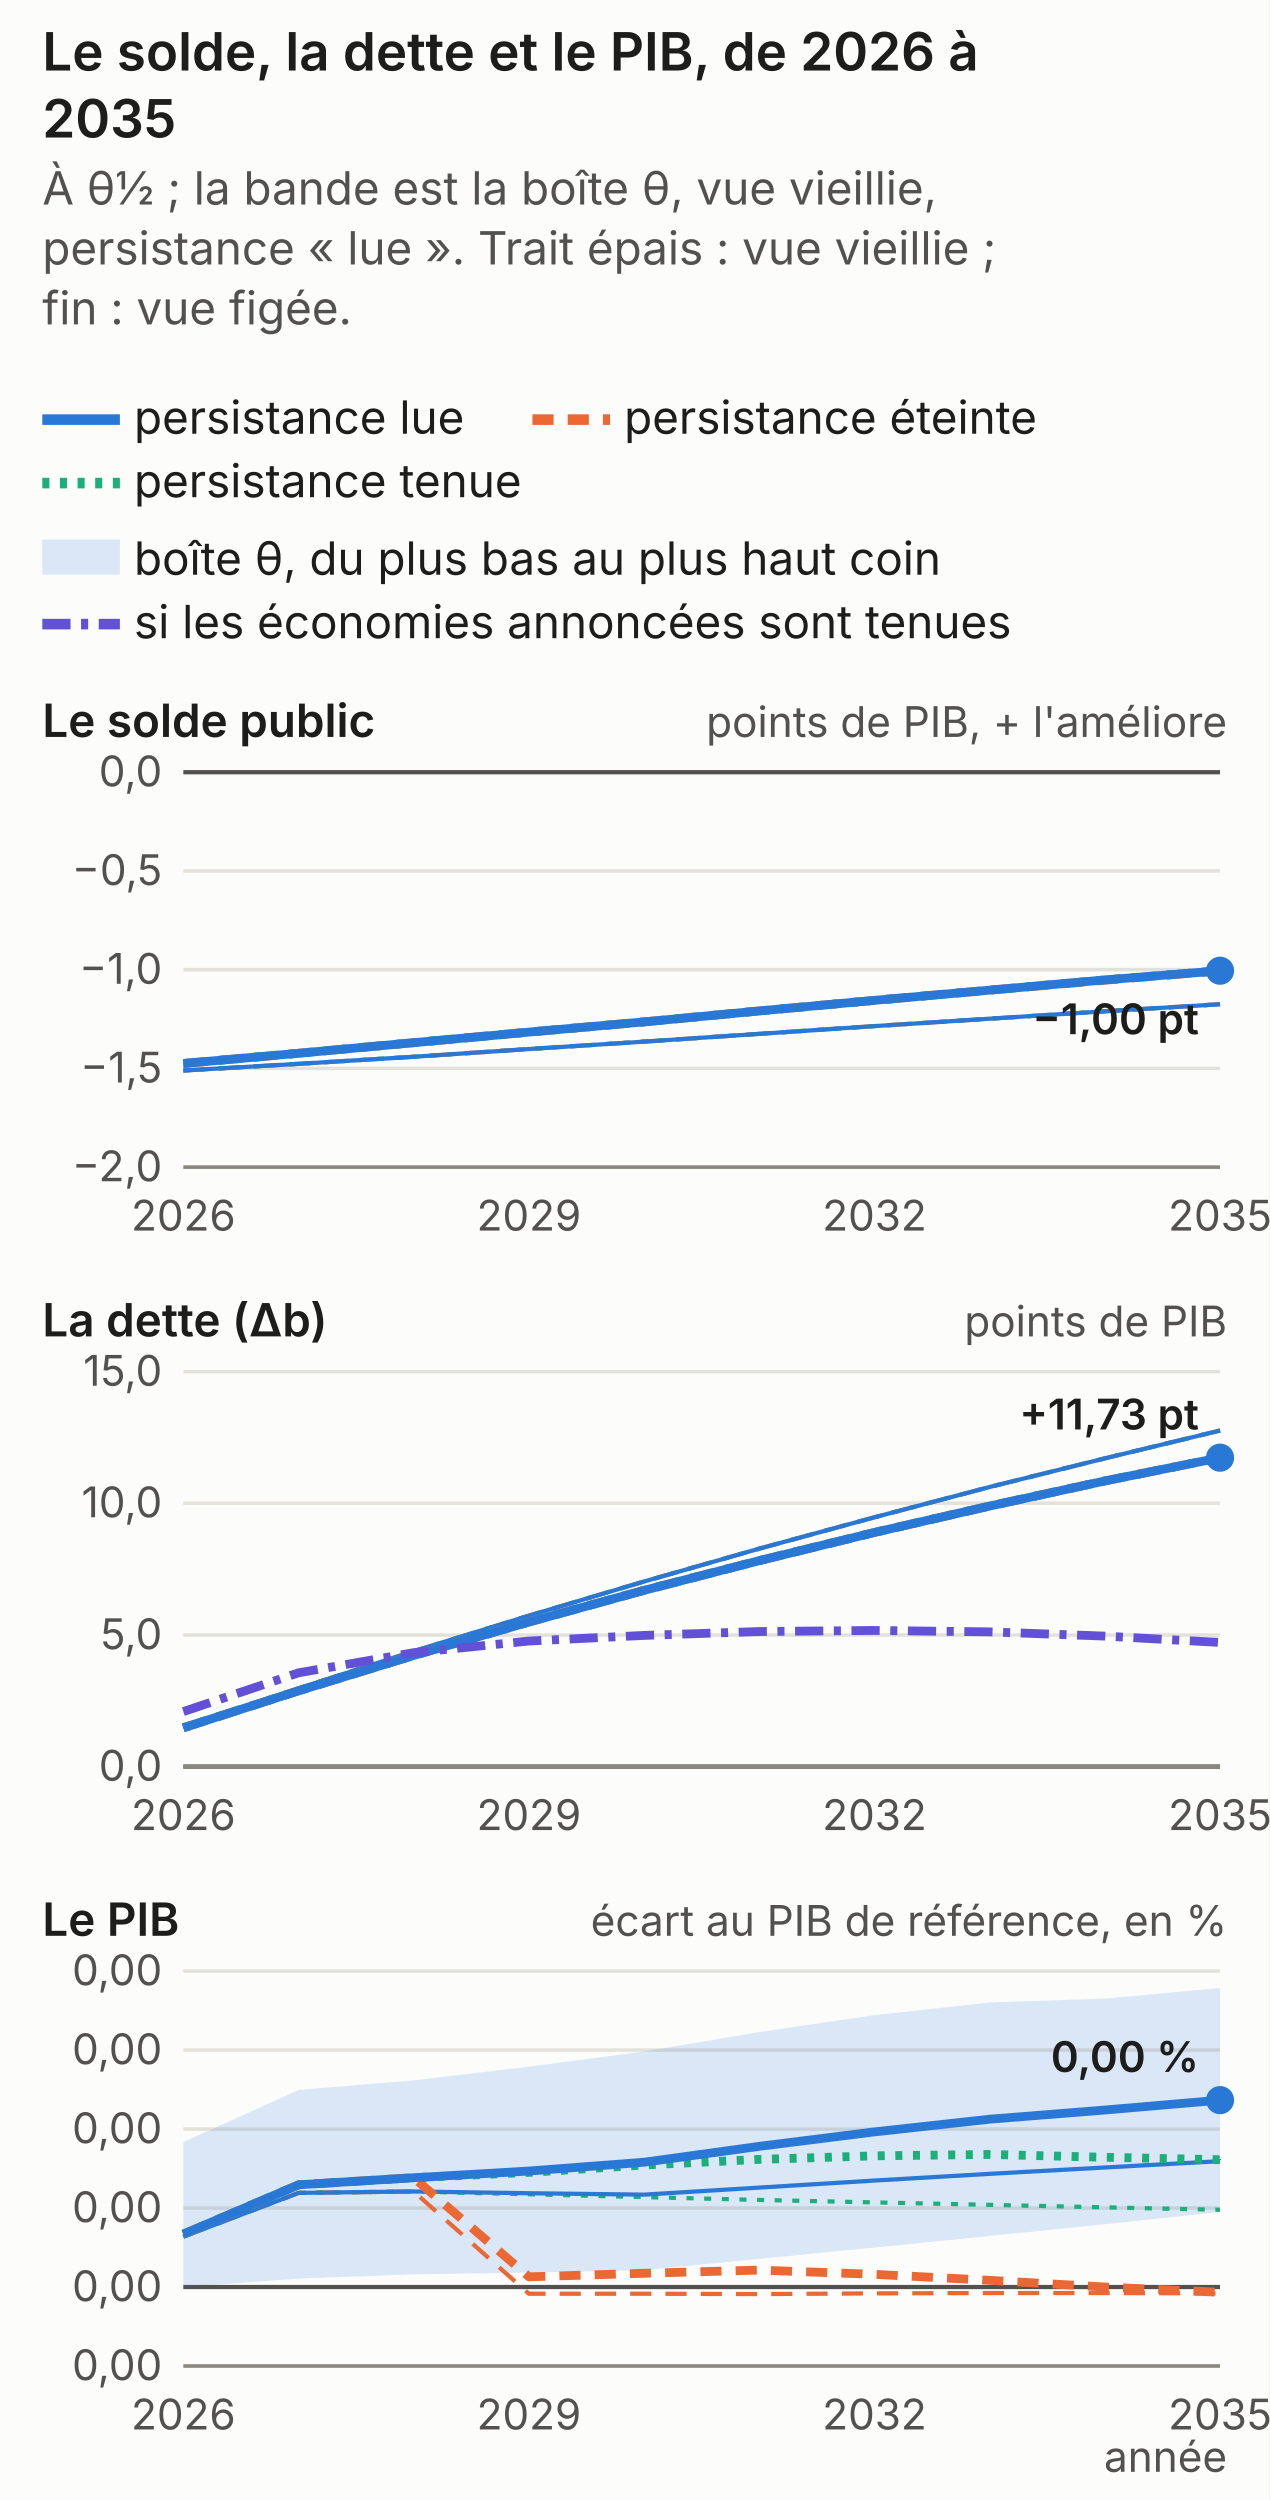
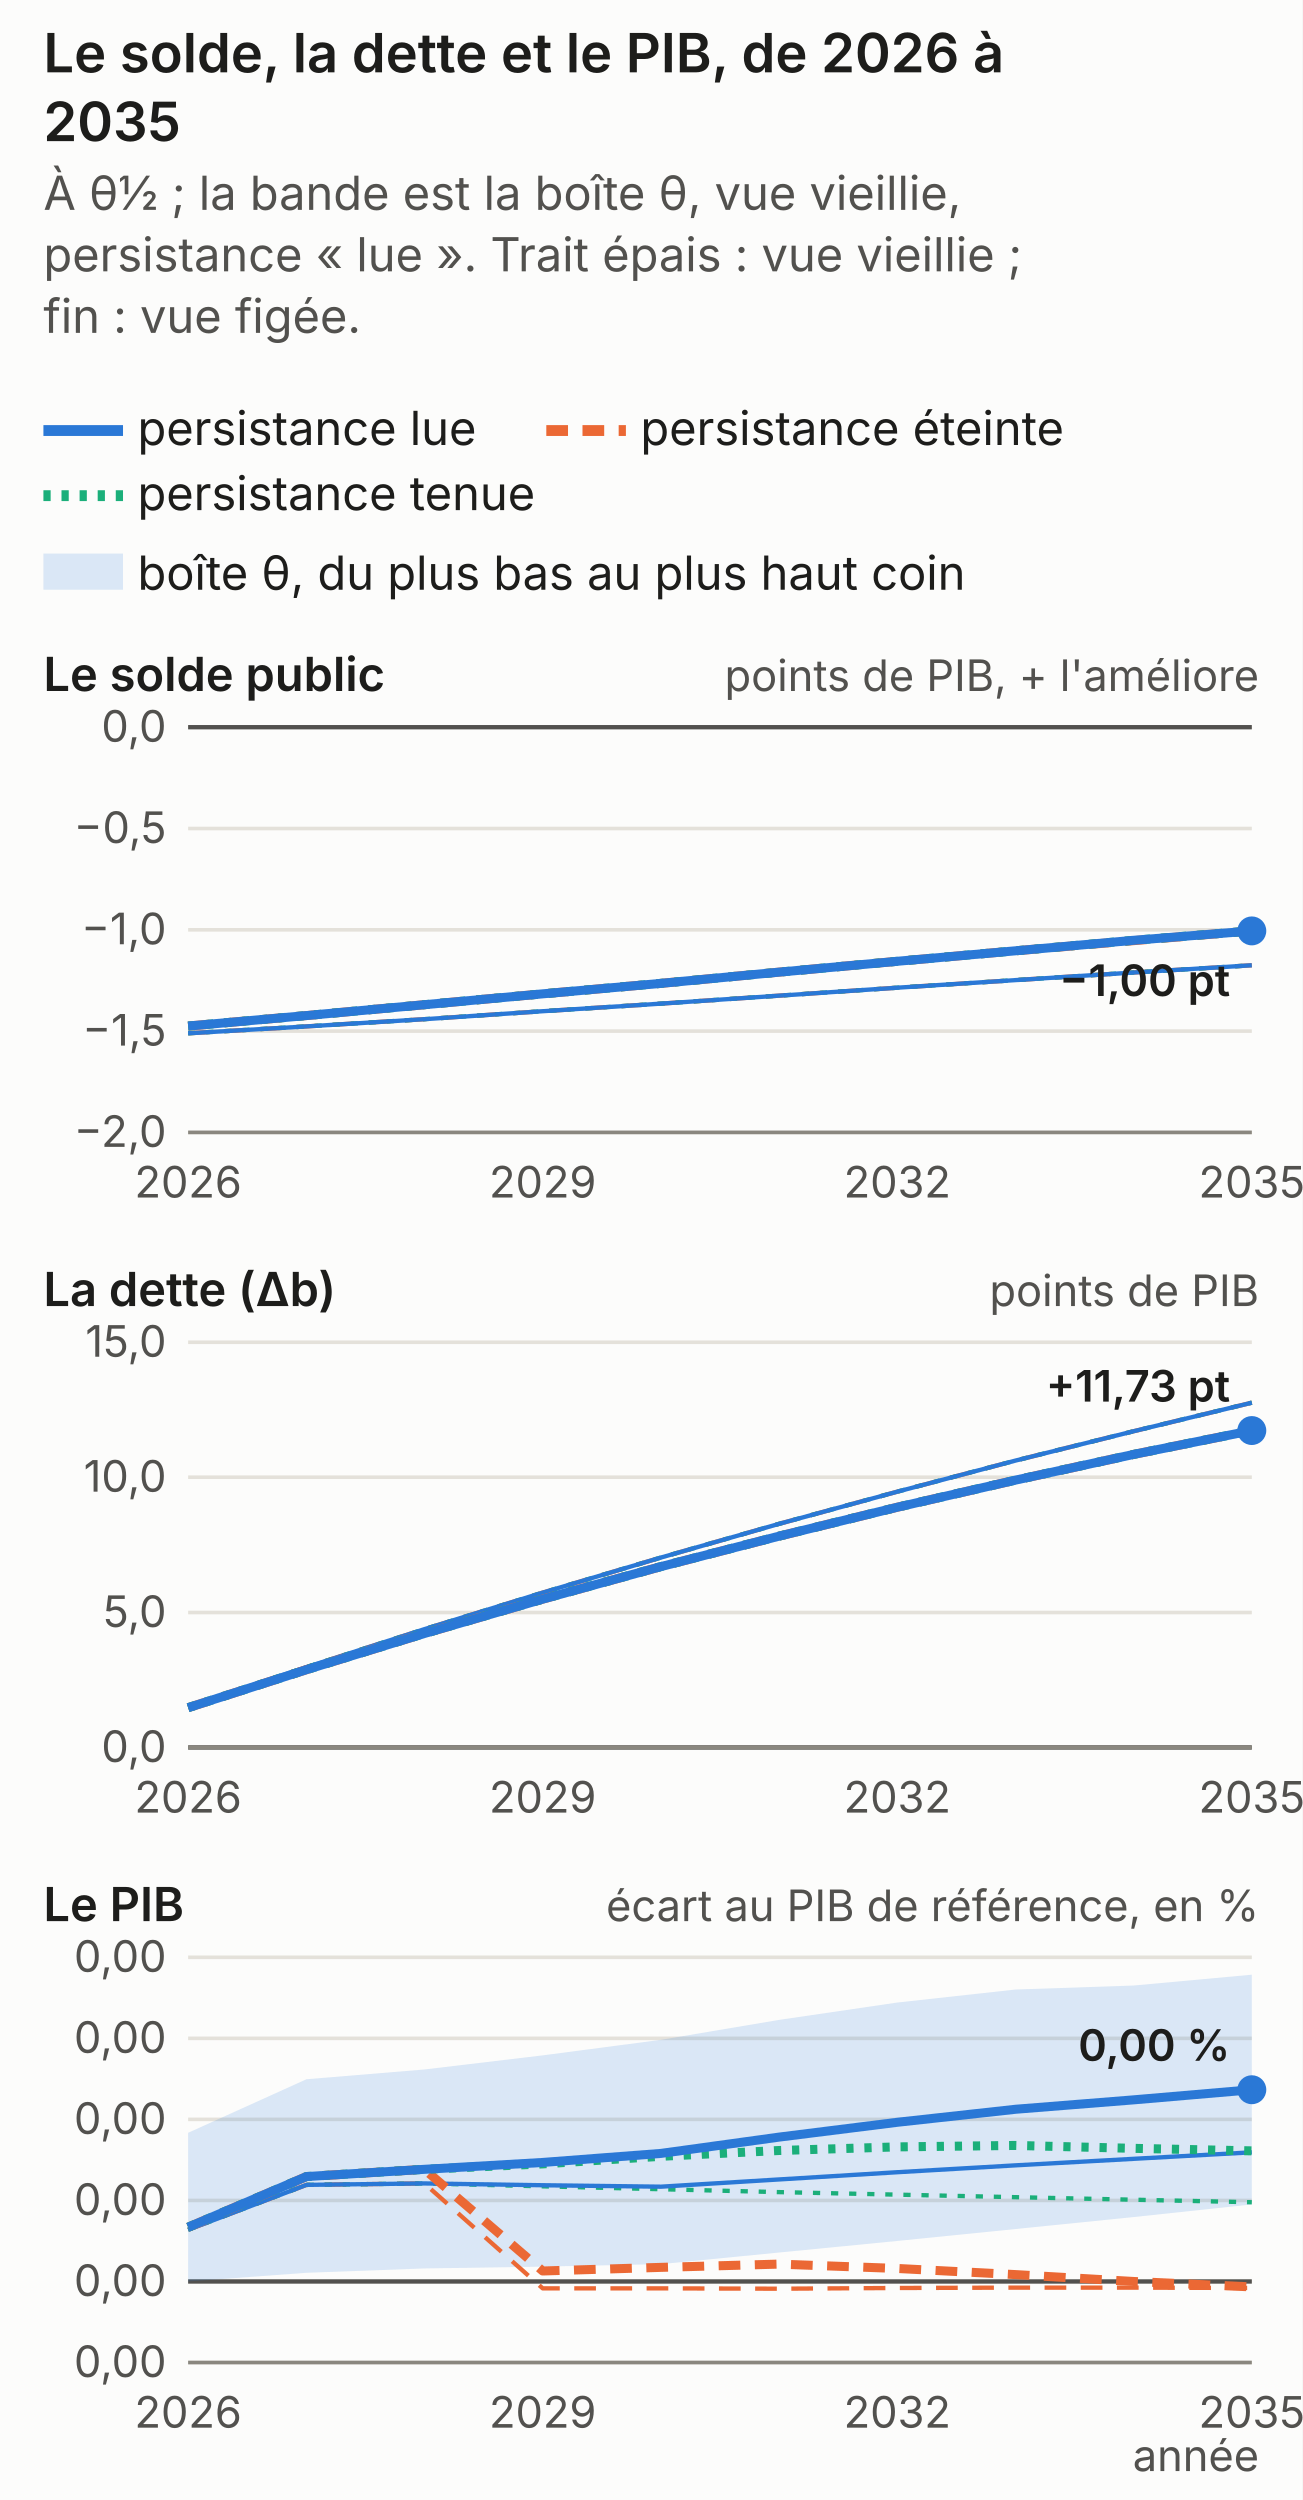
- <svg xmlns="http://www.w3.org/2000/svg" viewBox="0 0 360 709" width="360" height="709" role="img" aria-labelledby="pres2027_philippe_programme-trajectoire-t pres2027_philippe_programme-trajectoire-d" font-size="13">
+ <svg xmlns="http://www.w3.org/2000/svg" viewBox="0 0 360 691" width="360" height="691" role="img" aria-labelledby="pres2027_philippe_programme-trajectoire-t pres2027_philippe_programme-trajectoire-d" font-size="13">
  <style>.g-fond{fill:#fcfcfb}.g-encre{fill:#1d1d1b}.g-doux{fill:#52514e}
.g-axe{stroke:#8a877f}.g-grille{stroke:#e4e1da}.g-zero{stroke:#52514e}
.g-s1{stroke:#2a78d6}.g-s2{stroke:#eb6834}.g-s3{stroke:#1baf7a}.g-s4{stroke:#6250d6}
.g-f1{fill:#2a78d6}.g-f2{fill:#eb6834}.g-f3{fill:#1baf7a}.g-f4{fill:#6250d6}
.g-bande{fill:#2a78d6;fill-opacity:.16}.g-plus{fill:#2a78d6}.g-moins{fill:#e34948}
.g-total{fill:#52514e}.g-lien{stroke:#8a877f}.g-sur{fill:#ffffff}
@media (prefers-color-scheme: dark){
.g-fond{fill:#1a1a19}.g-encre{fill:#ece9e2}.g-doux{fill:#c3c2b7}
.g-axe{stroke:#8f8b80}.g-grille{stroke:#33322f}.g-zero{stroke:#c3c2b7}
.g-s1{stroke:#3987e5}.g-s2{stroke:#d95926}.g-s3{stroke:#199e70}.g-s4{stroke:#9085e9}
.g-f1{fill:#3987e5}.g-f2{fill:#d95926}.g-f3{fill:#199e70}.g-f4{fill:#9085e9}
.g-bande{fill:#3987e5;fill-opacity:.24}.g-plus{fill:#3987e5}.g-moins{fill:#e66767}
.g-total{fill:#c3c2b7}.g-lien{stroke:#8f8b80}}
text{font-family:system-ui,-apple-system,"Segoe UI",sans-serif}</style>
-   <rect class="g-fond" fill="#fcfcfb" x="0" y="0" width="360" height="709" />
+   <rect class="g-fond" fill="#fcfcfb" x="0" y="0" width="360" height="691" />
  <text class="g-encre" fill="#1d1d1b" x="12" y="20" text-anchor="start" font-size="15" font-weight="600">Le solde, la dette et le PIB, de 2026 à</text>
  <text class="g-encre" fill="#1d1d1b" x="12" y="39" text-anchor="start" font-size="15" font-weight="600">2035</text>
  <text class="g-doux" fill="#52514e" x="12" y="58" text-anchor="start">À θ½ ; la bande est la boîte θ, vue vieillie,</text>
  <text class="g-doux" fill="#52514e" x="12" y="75" text-anchor="start">persistance « lue ». Trait épais : vue vieillie ;</text>
  <text class="g-doux" fill="#52514e" x="12" y="92" text-anchor="start">fin : vue figée.</text>
  <line class="g-s1" stroke="#2a78d6" stroke-width="3" x1="12" y1="119" x2="34" y2="119" />
  <text class="g-encre" fill="#1d1d1b" x="38" y="123" text-anchor="start">persistance lue</text>
  <line class="g-s2" stroke="#eb6834" stroke-width="3" stroke-dasharray="6 4" x1="151" y1="119" x2="173" y2="119" />
  <text class="g-encre" fill="#1d1d1b" x="177" y="123" text-anchor="start">persistance éteinte</text>
  <line class="g-s3" stroke="#1baf7a" stroke-width="3" stroke-dasharray="2 3" x1="12" y1="137" x2="34" y2="137" />
  <text class="g-encre" fill="#1d1d1b" x="38" y="141" text-anchor="start">persistance tenue</text>
  <rect class="g-bande" fill="#2a78d6" fill-opacity=".16" x="12" y="153" width="22" height="10" />
  <text class="g-encre" fill="#1d1d1b" x="38" y="163" text-anchor="start">boîte θ, du plus bas au plus haut coin</text>
-   <line class="g-s4" stroke="#6250d6" stroke-width="3" stroke-dasharray="8 3 2 3" x1="12" y1="177" x2="34" y2="177" />
-   <text class="g-encre" fill="#1d1d1b" x="38" y="181" text-anchor="start">si les économies annoncées sont tenues</text>
-   <text class="g-encre" fill="#1d1d1b" x="12" y="209" text-anchor="start" font-weight="600">Le solde public</text>
-   <text class="g-doux" fill="#52514e" x="348" y="209" text-anchor="end" font-size="12">points de PIB, + l'améliore</text>
-   <line class="g-grille" stroke="#e4e1da" stroke-width="1" x1="52" y1="331" x2="346" y2="331" />
-   <text class="g-doux" fill="#52514e" x="46" y="335" text-anchor="end" font-size="12">−2,0</text>
-   <line class="g-grille" stroke="#e4e1da" stroke-width="1" x1="52" y1="303" x2="346" y2="303" />
-   <text class="g-doux" fill="#52514e" x="46" y="307" text-anchor="end" font-size="12">−1,5</text>
-   <line class="g-grille" stroke="#e4e1da" stroke-width="1" x1="52" y1="275" x2="346" y2="275" />
-   <text class="g-doux" fill="#52514e" x="46" y="279" text-anchor="end" font-size="12">−1,0</text>
-   <line class="g-grille" stroke="#e4e1da" stroke-width="1" x1="52" y1="247" x2="346" y2="247" />
-   <text class="g-doux" fill="#52514e" x="46" y="251" text-anchor="end" font-size="12">−0,5</text>
-   <line class="g-grille" stroke="#e4e1da" stroke-width="1" x1="52" y1="219" x2="346" y2="219" />
-   <text class="g-doux" fill="#52514e" x="46" y="223" text-anchor="end" font-size="12">0,0</text>
-   <line class="g-zero" stroke="#52514e" stroke-width="1.2" x1="52" y1="219" x2="346" y2="219" />
-   <polygon class="g-bande" fill="#2a78d6" fill-opacity=".16" points="52,301.6 84.7,298.7 117.3,295.7 150,292.7 182.7,289.8 215.3,286.7 248,283.7 280.7,280.8 313.3,277.9 346,275.3 346,275.3 313.3,277.9 280.7,280.8 248,283.7 215.3,286.7 182.7,289.8 150,292.7 117.3,295.7 84.7,298.7 52,301.6" />
-   <polyline class="g-s2" stroke="#eb6834" fill="none" stroke-width="1.2" stroke-dasharray="6 4" stroke-linejoin="round" points="52,303.6 84.7,301.7 117.3,299.7 150,297.5 182.7,295.4 215.3,293.2 248,291 280.7,288.9 313.3,286.8 346,284.8" />
-   <polyline class="g-s3" stroke="#1baf7a" fill="none" stroke-width="1.2" stroke-dasharray="2 3" stroke-linejoin="round" points="52,303.6 84.7,301.7 117.3,299.7 150,297.5 182.7,295.4 215.3,293.2 248,291 280.7,288.9 313.3,286.8 346,284.8" />
-   <polyline class="g-s1" stroke="#2a78d6" fill="none" stroke-width="1.2" stroke-linejoin="round" points="52,303.6 84.7,301.7 117.3,299.7 150,297.5 182.7,295.4 215.3,293.2 248,291 280.7,288.9 313.3,286.8 346,284.8" />
-   <polyline class="g-s2" stroke="#eb6834" fill="none" stroke-width="2.5" stroke-dasharray="6 4" stroke-linejoin="round" points="52,301.6 84.7,298.7 117.3,295.7 150,292.7 182.7,289.8 215.3,286.7 248,283.7 280.7,280.8 313.3,278 346,275.3" />
-   <polyline class="g-s3" stroke="#1baf7a" fill="none" stroke-width="2.5" stroke-dasharray="2 3" stroke-linejoin="round" points="52,301.6 84.7,298.7 117.3,295.7 150,292.7 182.7,289.8 215.3,286.7 248,283.7 280.7,280.8 313.3,277.9 346,275.3" />
-   <polyline class="g-s1" stroke="#2a78d6" fill="none" stroke-width="2.5" stroke-linejoin="round" points="52,301.6 84.7,298.7 117.3,295.7 150,292.7 182.7,289.8 215.3,286.7 248,283.7 280.7,280.8 313.3,277.9 346,275.3" />
-   <circle class="g-f1" fill="#2a78d6" cx="346" cy="275.3" r="4" />
-   <text class="g-encre" fill="#1d1d1b" x="340" y="293.3" text-anchor="end" font-size="12" font-weight="600">−1,00 pt</text>
-   <line class="g-axe" stroke="#8a877f" stroke-width="1" x1="52" y1="331" x2="346" y2="331" />
-   <text class="g-doux" fill="#52514e" x="52" y="349" text-anchor="middle" font-size="12">2026</text>
-   <text class="g-doux" fill="#52514e" x="150" y="349" text-anchor="middle" font-size="12">2029</text>
-   <text class="g-doux" fill="#52514e" x="248" y="349" text-anchor="middle" font-size="12">2032</text>
-   <text class="g-doux" fill="#52514e" x="346" y="349" text-anchor="middle" font-size="12">2035</text>
-   <text class="g-encre" fill="#1d1d1b" x="12" y="379" text-anchor="start" font-weight="600">La dette (Δb)</text>
-   <text class="g-doux" fill="#52514e" x="348" y="379" text-anchor="end" font-size="12">points de PIB</text>
-   <line class="g-grille" stroke="#e4e1da" stroke-width="1" x1="52" y1="501" x2="346" y2="501" />
-   <text class="g-doux" fill="#52514e" x="46" y="505" text-anchor="end" font-size="12">0,0</text>
-   <line class="g-grille" stroke="#e4e1da" stroke-width="1" x1="52" y1="463.7" x2="346" y2="463.7" />
-   <text class="g-doux" fill="#52514e" x="46" y="467.7" text-anchor="end" font-size="12">5,0</text>
-   <line class="g-grille" stroke="#e4e1da" stroke-width="1" x1="52" y1="426.3" x2="346" y2="426.3" />
-   <text class="g-doux" fill="#52514e" x="46" y="430.3" text-anchor="end" font-size="12">10,0</text>
-   <line class="g-grille" stroke="#e4e1da" stroke-width="1" x1="52" y1="389" x2="346" y2="389" />
-   <text class="g-doux" fill="#52514e" x="46" y="393" text-anchor="end" font-size="12">15,0</text>
-   <line class="g-zero" stroke="#52514e" stroke-width="1.2" x1="52" y1="501" x2="346" y2="501" />
-   <polygon class="g-bande" fill="#2a78d6" fill-opacity=".16" points="52,490 84.7,479.5 117.3,469.5 150,460 182.7,451 215.3,442.6 248,434.6 280.7,427.1 313.3,420 346,413.4 346,413.4 313.3,420 280.7,427.1 248,434.6 215.3,442.6 182.7,451 150,460 117.3,469.5 84.7,479.5 52,490" />
-   <polyline class="g-s2" stroke="#eb6834" fill="none" stroke-width="1.2" stroke-dasharray="6 4" stroke-linejoin="round" points="52,489.7 84.7,478.8 117.3,468.3 150,458.2 182.7,448.5 215.3,439.2 248,430.3 280.7,421.7 313.3,413.6 346,405.7" />
-   <polyline class="g-s3" stroke="#1baf7a" fill="none" stroke-width="1.2" stroke-dasharray="2 3" stroke-linejoin="round" points="52,489.7 84.7,478.8 117.3,468.3 150,458.2 182.7,448.5 215.3,439.2 248,430.3 280.7,421.7 313.3,413.6 346,405.7" />
-   <polyline class="g-s1" stroke="#2a78d6" fill="none" stroke-width="1.2" stroke-linejoin="round" points="52,489.7 84.7,478.8 117.3,468.3 150,458.2 182.7,448.5 215.3,439.2 248,430.3 280.7,421.7 313.3,413.6 346,405.7" />
-   <polyline class="g-s2" stroke="#eb6834" fill="none" stroke-width="2.5" stroke-dasharray="6 4" stroke-linejoin="round" points="52,490 84.7,479.5 117.3,469.5 150,460 182.7,451 215.3,442.6 248,434.6 280.7,427.1 313.3,420 346,413.4" />
-   <polyline class="g-s3" stroke="#1baf7a" fill="none" stroke-width="2.5" stroke-dasharray="2 3" stroke-linejoin="round" points="52,490 84.7,479.5 117.3,469.5 150,460 182.7,451 215.3,442.6 248,434.6 280.7,427.1 313.3,420 346,413.4" />
-   <polyline class="g-s1" stroke="#2a78d6" fill="none" stroke-width="2.5" stroke-linejoin="round" points="52,490 84.7,479.5 117.3,469.5 150,460 182.7,451 215.3,442.6 248,434.6 280.7,427.1 313.3,420 346,413.4" />
-   <polyline class="g-s4" stroke="#6250d6" fill="none" stroke-width="2.5" stroke-dasharray="8 3 2 3" points="52,485.4 84.7,474.4 117.3,468.7 150,465.4 182.7,463.8 215.3,462.7 248,462.4 280.7,462.8 313.3,464 346,465.8" />
-   <circle class="g-f1" fill="#2a78d6" cx="346" cy="413.4" r="4" />
-   <text class="g-encre" fill="#1d1d1b" x="340" y="405.4" text-anchor="end" font-size="12" font-weight="600">+11,73 pt</text>
-   <line class="g-axe" stroke="#8a877f" stroke-width="1" x1="52" y1="501" x2="346" y2="501" />
-   <text class="g-doux" fill="#52514e" x="52" y="519" text-anchor="middle" font-size="12">2026</text>
-   <text class="g-doux" fill="#52514e" x="150" y="519" text-anchor="middle" font-size="12">2029</text>
-   <text class="g-doux" fill="#52514e" x="248" y="519" text-anchor="middle" font-size="12">2032</text>
-   <text class="g-doux" fill="#52514e" x="346" y="519" text-anchor="middle" font-size="12">2035</text>
-   <text class="g-encre" fill="#1d1d1b" x="12" y="549" text-anchor="start" font-weight="600">Le PIB</text>
-   <text class="g-doux" fill="#52514e" x="348" y="549" text-anchor="end" font-size="12">écart au PIB de référence, en %</text>
-   <line class="g-grille" stroke="#e4e1da" stroke-width="1" x1="52" y1="671" x2="346" y2="671" />
-   <text class="g-doux" fill="#52514e" x="46" y="675" text-anchor="end" font-size="12">0,00</text>
-   <line class="g-grille" stroke="#e4e1da" stroke-width="1" x1="52" y1="648.6" x2="346" y2="648.6" />
-   <text class="g-doux" fill="#52514e" x="46" y="652.6" text-anchor="end" font-size="12">0,00</text>
-   <line class="g-grille" stroke="#e4e1da" stroke-width="1" x1="52" y1="626.2" x2="346" y2="626.2" />
-   <text class="g-doux" fill="#52514e" x="46" y="630.2" text-anchor="end" font-size="12">0,00</text>
-   <line class="g-grille" stroke="#e4e1da" stroke-width="1" x1="52" y1="603.8" x2="346" y2="603.8" />
-   <text class="g-doux" fill="#52514e" x="46" y="607.8" text-anchor="end" font-size="12">0,00</text>
-   <line class="g-grille" stroke="#e4e1da" stroke-width="1" x1="52" y1="581.4" x2="346" y2="581.4" />
-   <text class="g-doux" fill="#52514e" x="46" y="585.4" text-anchor="end" font-size="12">0,00</text>
-   <line class="g-grille" stroke="#e4e1da" stroke-width="1" x1="52" y1="559" x2="346" y2="559" />
-   <text class="g-doux" fill="#52514e" x="46" y="563" text-anchor="end" font-size="12">0,00</text>
-   <line class="g-zero" stroke="#52514e" stroke-width="1.2" x1="52" y1="648.6" x2="346" y2="648.6" />
-   <polygon class="g-bande" fill="#2a78d6" fill-opacity=".16" points="52,607.5 84.7,592.7 117.3,590 150,586.1 182.7,581.8 215.3,576.3 248,571.5 280.7,567.9 313.3,566.8 346,563.8 346,627.3 313.3,630.8 280.7,634.1 248,637.4 215.3,640.6 182.7,643.8 150,644.5 117.3,645 84.7,646.2 52,648.6" />
-   <polyline class="g-s2" stroke="#eb6834" fill="none" stroke-width="1.2" stroke-dasharray="6 4" stroke-linejoin="round" points="52,634.3 84.7,621.9 117.3,621.5 150,650.5 182.7,650.5 215.3,650.6 248,650.4 280.7,650.3 313.3,650.3 346,650.4" />
-   <polyline class="g-s3" stroke="#1baf7a" fill="none" stroke-width="1.2" stroke-dasharray="2 3" stroke-linejoin="round" points="52,634.3 84.7,621.9 117.3,621.5 150,622.3 182.7,623.1 215.3,623.9 248,624.6 280.7,625.3 313.3,626 346,626.7" />
-   <polyline class="g-s1" stroke="#2a78d6" fill="none" stroke-width="1.2" stroke-linejoin="round" points="52,634.3 84.7,621.9 117.3,621.5 150,622 182.7,622.4 215.3,620.4 248,618.4 280.7,616.5 313.3,614.7 346,612.9" />
-   <polyline class="g-s2" stroke="#eb6834" fill="none" stroke-width="2.5" stroke-dasharray="6 4" stroke-linejoin="round" points="52,633.6 84.7,619.6 117.3,617.6 150,645.7 182.7,644.7 215.3,643.8 248,645 280.7,646.7 313.3,648.6 346,650.1" />
-   <polyline class="g-s3" stroke="#1baf7a" fill="none" stroke-width="2.5" stroke-dasharray="2 3" stroke-linejoin="round" points="52,633.6 84.7,619.6 117.3,617.6 150,616.1 182.7,614 215.3,612.4 248,611.4 280.7,611 313.3,611.8 346,612.5" />
-   <polyline class="g-s1" stroke="#2a78d6" fill="none" stroke-width="2.5" stroke-linejoin="round" points="52,633.6 84.7,619.6 117.3,617.6 150,615.7 182.7,613.2 215.3,608.7 248,604.6 280.7,601 313.3,598.4 346,595.6" />
-   <circle class="g-f1" fill="#2a78d6" cx="346" cy="595.6" r="4" />
-   <text class="g-encre" fill="#1d1d1b" x="340" y="587.6" text-anchor="end" font-size="12" font-weight="600">0,00 %</text>
-   <line class="g-axe" stroke="#8a877f" stroke-width="1" x1="52" y1="671" x2="346" y2="671" />
-   <text class="g-doux" fill="#52514e" x="52" y="689" text-anchor="middle" font-size="12">2026</text>
-   <text class="g-doux" fill="#52514e" x="150" y="689" text-anchor="middle" font-size="12">2029</text>
-   <text class="g-doux" fill="#52514e" x="248" y="689" text-anchor="middle" font-size="12">2032</text>
-   <text class="g-doux" fill="#52514e" x="346" y="689" text-anchor="middle" font-size="12">2035</text>
-   <text class="g-doux" fill="#52514e" x="348" y="701" text-anchor="end" font-size="12">année</text>
+   <text class="g-encre" fill="#1d1d1b" x="12" y="191" text-anchor="start" font-weight="600">Le solde public</text>
+   <text class="g-doux" fill="#52514e" x="348" y="191" text-anchor="end" font-size="12">points de PIB, + l'améliore</text>
+   <line class="g-grille" stroke="#e4e1da" stroke-width="1" x1="52" y1="313" x2="346" y2="313" />
+   <text class="g-doux" fill="#52514e" x="46" y="317" text-anchor="end" font-size="12">−2,0</text>
+   <line class="g-grille" stroke="#e4e1da" stroke-width="1" x1="52" y1="285" x2="346" y2="285" />
+   <text class="g-doux" fill="#52514e" x="46" y="289" text-anchor="end" font-size="12">−1,5</text>
+   <line class="g-grille" stroke="#e4e1da" stroke-width="1" x1="52" y1="257" x2="346" y2="257" />
+   <text class="g-doux" fill="#52514e" x="46" y="261" text-anchor="end" font-size="12">−1,0</text>
+   <line class="g-grille" stroke="#e4e1da" stroke-width="1" x1="52" y1="229" x2="346" y2="229" />
+   <text class="g-doux" fill="#52514e" x="46" y="233" text-anchor="end" font-size="12">−0,5</text>
+   <line class="g-grille" stroke="#e4e1da" stroke-width="1" x1="52" y1="201" x2="346" y2="201" />
+   <text class="g-doux" fill="#52514e" x="46" y="205" text-anchor="end" font-size="12">0,0</text>
+   <line class="g-zero" stroke="#52514e" stroke-width="1.2" x1="52" y1="201" x2="346" y2="201" />
+   <polygon class="g-bande" fill="#2a78d6" fill-opacity=".16" points="52,283.6 84.7,280.7 117.3,277.7 150,274.7 182.7,271.8 215.3,268.7 248,265.7 280.7,262.8 313.3,259.9 346,257.3 346,257.3 313.3,259.9 280.7,262.8 248,265.7 215.3,268.7 182.7,271.8 150,274.7 117.3,277.7 84.7,280.7 52,283.6" />
+   <polyline class="g-s2" stroke="#eb6834" fill="none" stroke-width="1.2" stroke-dasharray="6 4" stroke-linejoin="round" points="52,285.6 84.7,283.7 117.3,281.7 150,279.5 182.7,277.4 215.3,275.2 248,273 280.7,270.9 313.3,268.8 346,266.8" />
+   <polyline class="g-s3" stroke="#1baf7a" fill="none" stroke-width="1.2" stroke-dasharray="2 3" stroke-linejoin="round" points="52,285.6 84.7,283.7 117.3,281.7 150,279.5 182.7,277.4 215.3,275.2 248,273 280.7,270.9 313.3,268.8 346,266.8" />
+   <polyline class="g-s1" stroke="#2a78d6" fill="none" stroke-width="1.2" stroke-linejoin="round" points="52,285.6 84.7,283.7 117.3,281.7 150,279.5 182.7,277.4 215.3,275.2 248,273 280.7,270.9 313.3,268.8 346,266.8" />
+   <polyline class="g-s2" stroke="#eb6834" fill="none" stroke-width="2.5" stroke-dasharray="6 4" stroke-linejoin="round" points="52,283.6 84.7,280.7 117.3,277.7 150,274.7 182.7,271.8 215.3,268.7 248,265.7 280.7,262.8 313.3,260 346,257.3" />
+   <polyline class="g-s3" stroke="#1baf7a" fill="none" stroke-width="2.5" stroke-dasharray="2 3" stroke-linejoin="round" points="52,283.6 84.7,280.7 117.3,277.7 150,274.7 182.7,271.8 215.3,268.7 248,265.7 280.7,262.8 313.3,259.9 346,257.3" />
+   <polyline class="g-s1" stroke="#2a78d6" fill="none" stroke-width="2.5" stroke-linejoin="round" points="52,283.6 84.7,280.7 117.3,277.7 150,274.7 182.7,271.8 215.3,268.7 248,265.7 280.7,262.8 313.3,259.9 346,257.3" />
+   <circle class="g-f1" fill="#2a78d6" cx="346" cy="257.3" r="4" />
+   <text class="g-encre" fill="#1d1d1b" x="340" y="275.3" text-anchor="end" font-size="12" font-weight="600">−1,00 pt</text>
+   <line class="g-axe" stroke="#8a877f" stroke-width="1" x1="52" y1="313" x2="346" y2="313" />
+   <text class="g-doux" fill="#52514e" x="52" y="331" text-anchor="middle" font-size="12">2026</text>
+   <text class="g-doux" fill="#52514e" x="150" y="331" text-anchor="middle" font-size="12">2029</text>
+   <text class="g-doux" fill="#52514e" x="248" y="331" text-anchor="middle" font-size="12">2032</text>
+   <text class="g-doux" fill="#52514e" x="346" y="331" text-anchor="middle" font-size="12">2035</text>
+   <text class="g-encre" fill="#1d1d1b" x="12" y="361" text-anchor="start" font-weight="600">La dette (Δb)</text>
+   <text class="g-doux" fill="#52514e" x="348" y="361" text-anchor="end" font-size="12">points de PIB</text>
+   <line class="g-grille" stroke="#e4e1da" stroke-width="1" x1="52" y1="483" x2="346" y2="483" />
+   <text class="g-doux" fill="#52514e" x="46" y="487" text-anchor="end" font-size="12">0,0</text>
+   <line class="g-grille" stroke="#e4e1da" stroke-width="1" x1="52" y1="445.7" x2="346" y2="445.7" />
+   <text class="g-doux" fill="#52514e" x="46" y="449.7" text-anchor="end" font-size="12">5,0</text>
+   <line class="g-grille" stroke="#e4e1da" stroke-width="1" x1="52" y1="408.3" x2="346" y2="408.3" />
+   <text class="g-doux" fill="#52514e" x="46" y="412.3" text-anchor="end" font-size="12">10,0</text>
+   <line class="g-grille" stroke="#e4e1da" stroke-width="1" x1="52" y1="371" x2="346" y2="371" />
+   <text class="g-doux" fill="#52514e" x="46" y="375" text-anchor="end" font-size="12">15,0</text>
+   <line class="g-zero" stroke="#52514e" stroke-width="1.2" x1="52" y1="483" x2="346" y2="483" />
+   <polygon class="g-bande" fill="#2a78d6" fill-opacity=".16" points="52,472 84.7,461.5 117.3,451.5 150,442 182.7,433 215.3,424.6 248,416.6 280.7,409.1 313.3,402 346,395.4 346,395.4 313.3,402 280.7,409.1 248,416.6 215.3,424.6 182.7,433 150,442 117.3,451.5 84.7,461.5 52,472" />
+   <polyline class="g-s2" stroke="#eb6834" fill="none" stroke-width="1.2" stroke-dasharray="6 4" stroke-linejoin="round" points="52,471.7 84.7,460.8 117.3,450.3 150,440.2 182.7,430.5 215.3,421.2 248,412.3 280.7,403.7 313.3,395.6 346,387.7" />
+   <polyline class="g-s3" stroke="#1baf7a" fill="none" stroke-width="1.2" stroke-dasharray="2 3" stroke-linejoin="round" points="52,471.7 84.7,460.8 117.3,450.3 150,440.2 182.7,430.5 215.3,421.2 248,412.3 280.7,403.7 313.3,395.6 346,387.7" />
+   <polyline class="g-s1" stroke="#2a78d6" fill="none" stroke-width="1.2" stroke-linejoin="round" points="52,471.7 84.7,460.8 117.3,450.3 150,440.2 182.7,430.5 215.3,421.2 248,412.3 280.7,403.7 313.3,395.6 346,387.7" />
+   <polyline class="g-s2" stroke="#eb6834" fill="none" stroke-width="2.5" stroke-dasharray="6 4" stroke-linejoin="round" points="52,472 84.7,461.5 117.3,451.5 150,442 182.7,433 215.3,424.6 248,416.6 280.7,409.1 313.3,402 346,395.4" />
+   <polyline class="g-s3" stroke="#1baf7a" fill="none" stroke-width="2.5" stroke-dasharray="2 3" stroke-linejoin="round" points="52,472 84.7,461.5 117.3,451.5 150,442 182.7,433 215.3,424.6 248,416.6 280.7,409.1 313.3,402 346,395.4" />
+   <polyline class="g-s1" stroke="#2a78d6" fill="none" stroke-width="2.5" stroke-linejoin="round" points="52,472 84.7,461.5 117.3,451.5 150,442 182.7,433 215.3,424.6 248,416.6 280.7,409.1 313.3,402 346,395.4" />
+   <circle class="g-f1" fill="#2a78d6" cx="346" cy="395.4" r="4" />
+   <text class="g-encre" fill="#1d1d1b" x="340" y="387.4" text-anchor="end" font-size="12" font-weight="600">+11,73 pt</text>
+   <line class="g-axe" stroke="#8a877f" stroke-width="1" x1="52" y1="483" x2="346" y2="483" />
+   <text class="g-doux" fill="#52514e" x="52" y="501" text-anchor="middle" font-size="12">2026</text>
+   <text class="g-doux" fill="#52514e" x="150" y="501" text-anchor="middle" font-size="12">2029</text>
+   <text class="g-doux" fill="#52514e" x="248" y="501" text-anchor="middle" font-size="12">2032</text>
+   <text class="g-doux" fill="#52514e" x="346" y="501" text-anchor="middle" font-size="12">2035</text>
+   <text class="g-encre" fill="#1d1d1b" x="12" y="531" text-anchor="start" font-weight="600">Le PIB</text>
+   <text class="g-doux" fill="#52514e" x="348" y="531" text-anchor="end" font-size="12">écart au PIB de référence, en %</text>
+   <line class="g-grille" stroke="#e4e1da" stroke-width="1" x1="52" y1="653" x2="346" y2="653" />
+   <text class="g-doux" fill="#52514e" x="46" y="657" text-anchor="end" font-size="12">0,00</text>
+   <line class="g-grille" stroke="#e4e1da" stroke-width="1" x1="52" y1="630.6" x2="346" y2="630.6" />
+   <text class="g-doux" fill="#52514e" x="46" y="634.6" text-anchor="end" font-size="12">0,00</text>
+   <line class="g-grille" stroke="#e4e1da" stroke-width="1" x1="52" y1="608.2" x2="346" y2="608.2" />
+   <text class="g-doux" fill="#52514e" x="46" y="612.2" text-anchor="end" font-size="12">0,00</text>
+   <line class="g-grille" stroke="#e4e1da" stroke-width="1" x1="52" y1="585.8" x2="346" y2="585.8" />
+   <text class="g-doux" fill="#52514e" x="46" y="589.8" text-anchor="end" font-size="12">0,00</text>
+   <line class="g-grille" stroke="#e4e1da" stroke-width="1" x1="52" y1="563.4" x2="346" y2="563.4" />
+   <text class="g-doux" fill="#52514e" x="46" y="567.4" text-anchor="end" font-size="12">0,00</text>
+   <line class="g-grille" stroke="#e4e1da" stroke-width="1" x1="52" y1="541" x2="346" y2="541" />
+   <text class="g-doux" fill="#52514e" x="46" y="545" text-anchor="end" font-size="12">0,00</text>
+   <line class="g-zero" stroke="#52514e" stroke-width="1.2" x1="52" y1="630.6" x2="346" y2="630.6" />
+   <polygon class="g-bande" fill="#2a78d6" fill-opacity=".16" points="52,589.5 84.7,574.7 117.3,572 150,568.1 182.7,563.8 215.3,558.3 248,553.5 280.7,549.9 313.3,548.8 346,545.8 346,609.3 313.3,612.8 280.7,616.1 248,619.4 215.3,622.6 182.7,625.8 150,626.5 117.3,627 84.7,628.2 52,630.6" />
+   <polyline class="g-s2" stroke="#eb6834" fill="none" stroke-width="1.2" stroke-dasharray="6 4" stroke-linejoin="round" points="52,616.3 84.7,603.9 117.3,603.5 150,632.5 182.7,632.5 215.3,632.6 248,632.4 280.7,632.3 313.3,632.3 346,632.4" />
+   <polyline class="g-s3" stroke="#1baf7a" fill="none" stroke-width="1.2" stroke-dasharray="2 3" stroke-linejoin="round" points="52,616.3 84.7,603.9 117.3,603.5 150,604.3 182.7,605.1 215.3,605.9 248,606.6 280.7,607.3 313.3,608 346,608.7" />
+   <polyline class="g-s1" stroke="#2a78d6" fill="none" stroke-width="1.2" stroke-linejoin="round" points="52,616.3 84.7,603.9 117.3,603.5 150,604 182.7,604.4 215.3,602.4 248,600.4 280.7,598.5 313.3,596.7 346,594.9" />
+   <polyline class="g-s2" stroke="#eb6834" fill="none" stroke-width="2.5" stroke-dasharray="6 4" stroke-linejoin="round" points="52,615.6 84.7,601.6 117.3,599.6 150,627.7 182.7,626.7 215.3,625.8 248,627 280.7,628.7 313.3,630.6 346,632.1" />
+   <polyline class="g-s3" stroke="#1baf7a" fill="none" stroke-width="2.5" stroke-dasharray="2 3" stroke-linejoin="round" points="52,615.6 84.7,601.6 117.3,599.6 150,598.1 182.7,596 215.3,594.4 248,593.4 280.7,593 313.3,593.8 346,594.5" />
+   <polyline class="g-s1" stroke="#2a78d6" fill="none" stroke-width="2.5" stroke-linejoin="round" points="52,615.6 84.7,601.6 117.3,599.6 150,597.7 182.7,595.2 215.3,590.7 248,586.6 280.7,583 313.3,580.4 346,577.6" />
+   <circle class="g-f1" fill="#2a78d6" cx="346" cy="577.6" r="4" />
+   <text class="g-encre" fill="#1d1d1b" x="340" y="569.6" text-anchor="end" font-size="12" font-weight="600">0,00 %</text>
+   <line class="g-axe" stroke="#8a877f" stroke-width="1" x1="52" y1="653" x2="346" y2="653" />
+   <text class="g-doux" fill="#52514e" x="52" y="671" text-anchor="middle" font-size="12">2026</text>
+   <text class="g-doux" fill="#52514e" x="150" y="671" text-anchor="middle" font-size="12">2029</text>
+   <text class="g-doux" fill="#52514e" x="248" y="671" text-anchor="middle" font-size="12">2032</text>
+   <text class="g-doux" fill="#52514e" x="346" y="671" text-anchor="middle" font-size="12">2035</text>
+   <text class="g-doux" fill="#52514e" x="348" y="683" text-anchor="end" font-size="12">année</text>
</svg>
